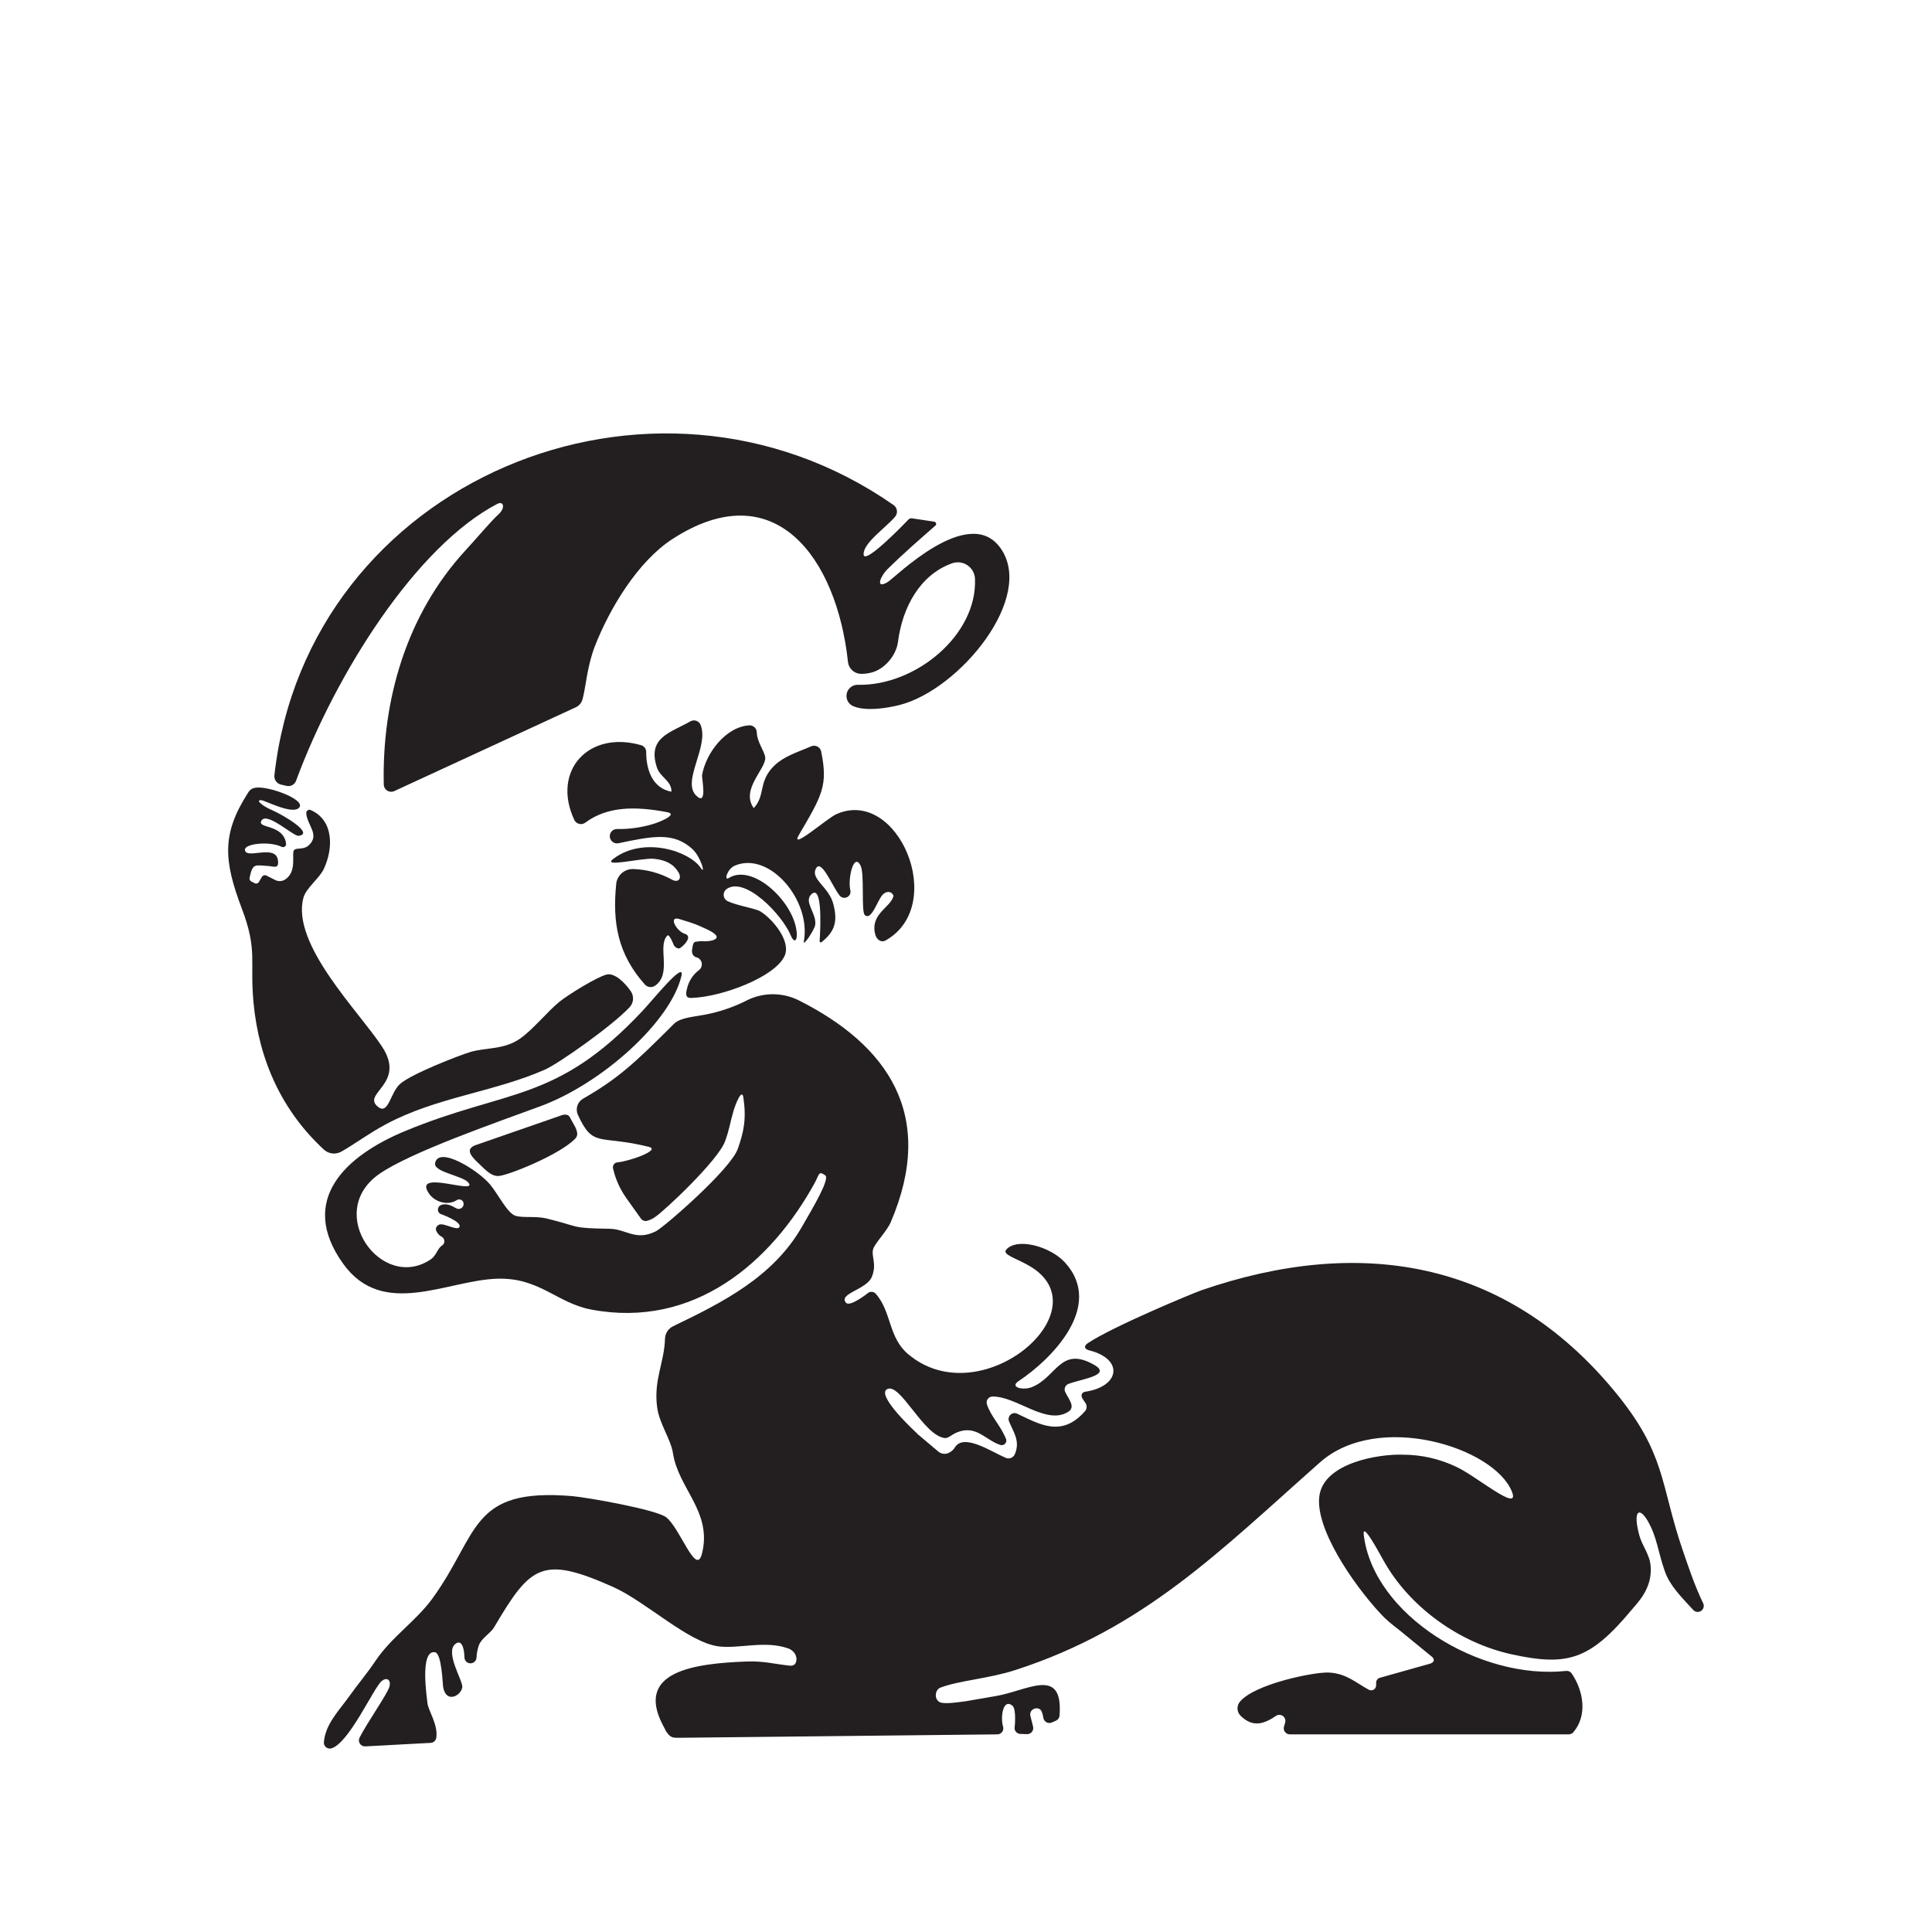
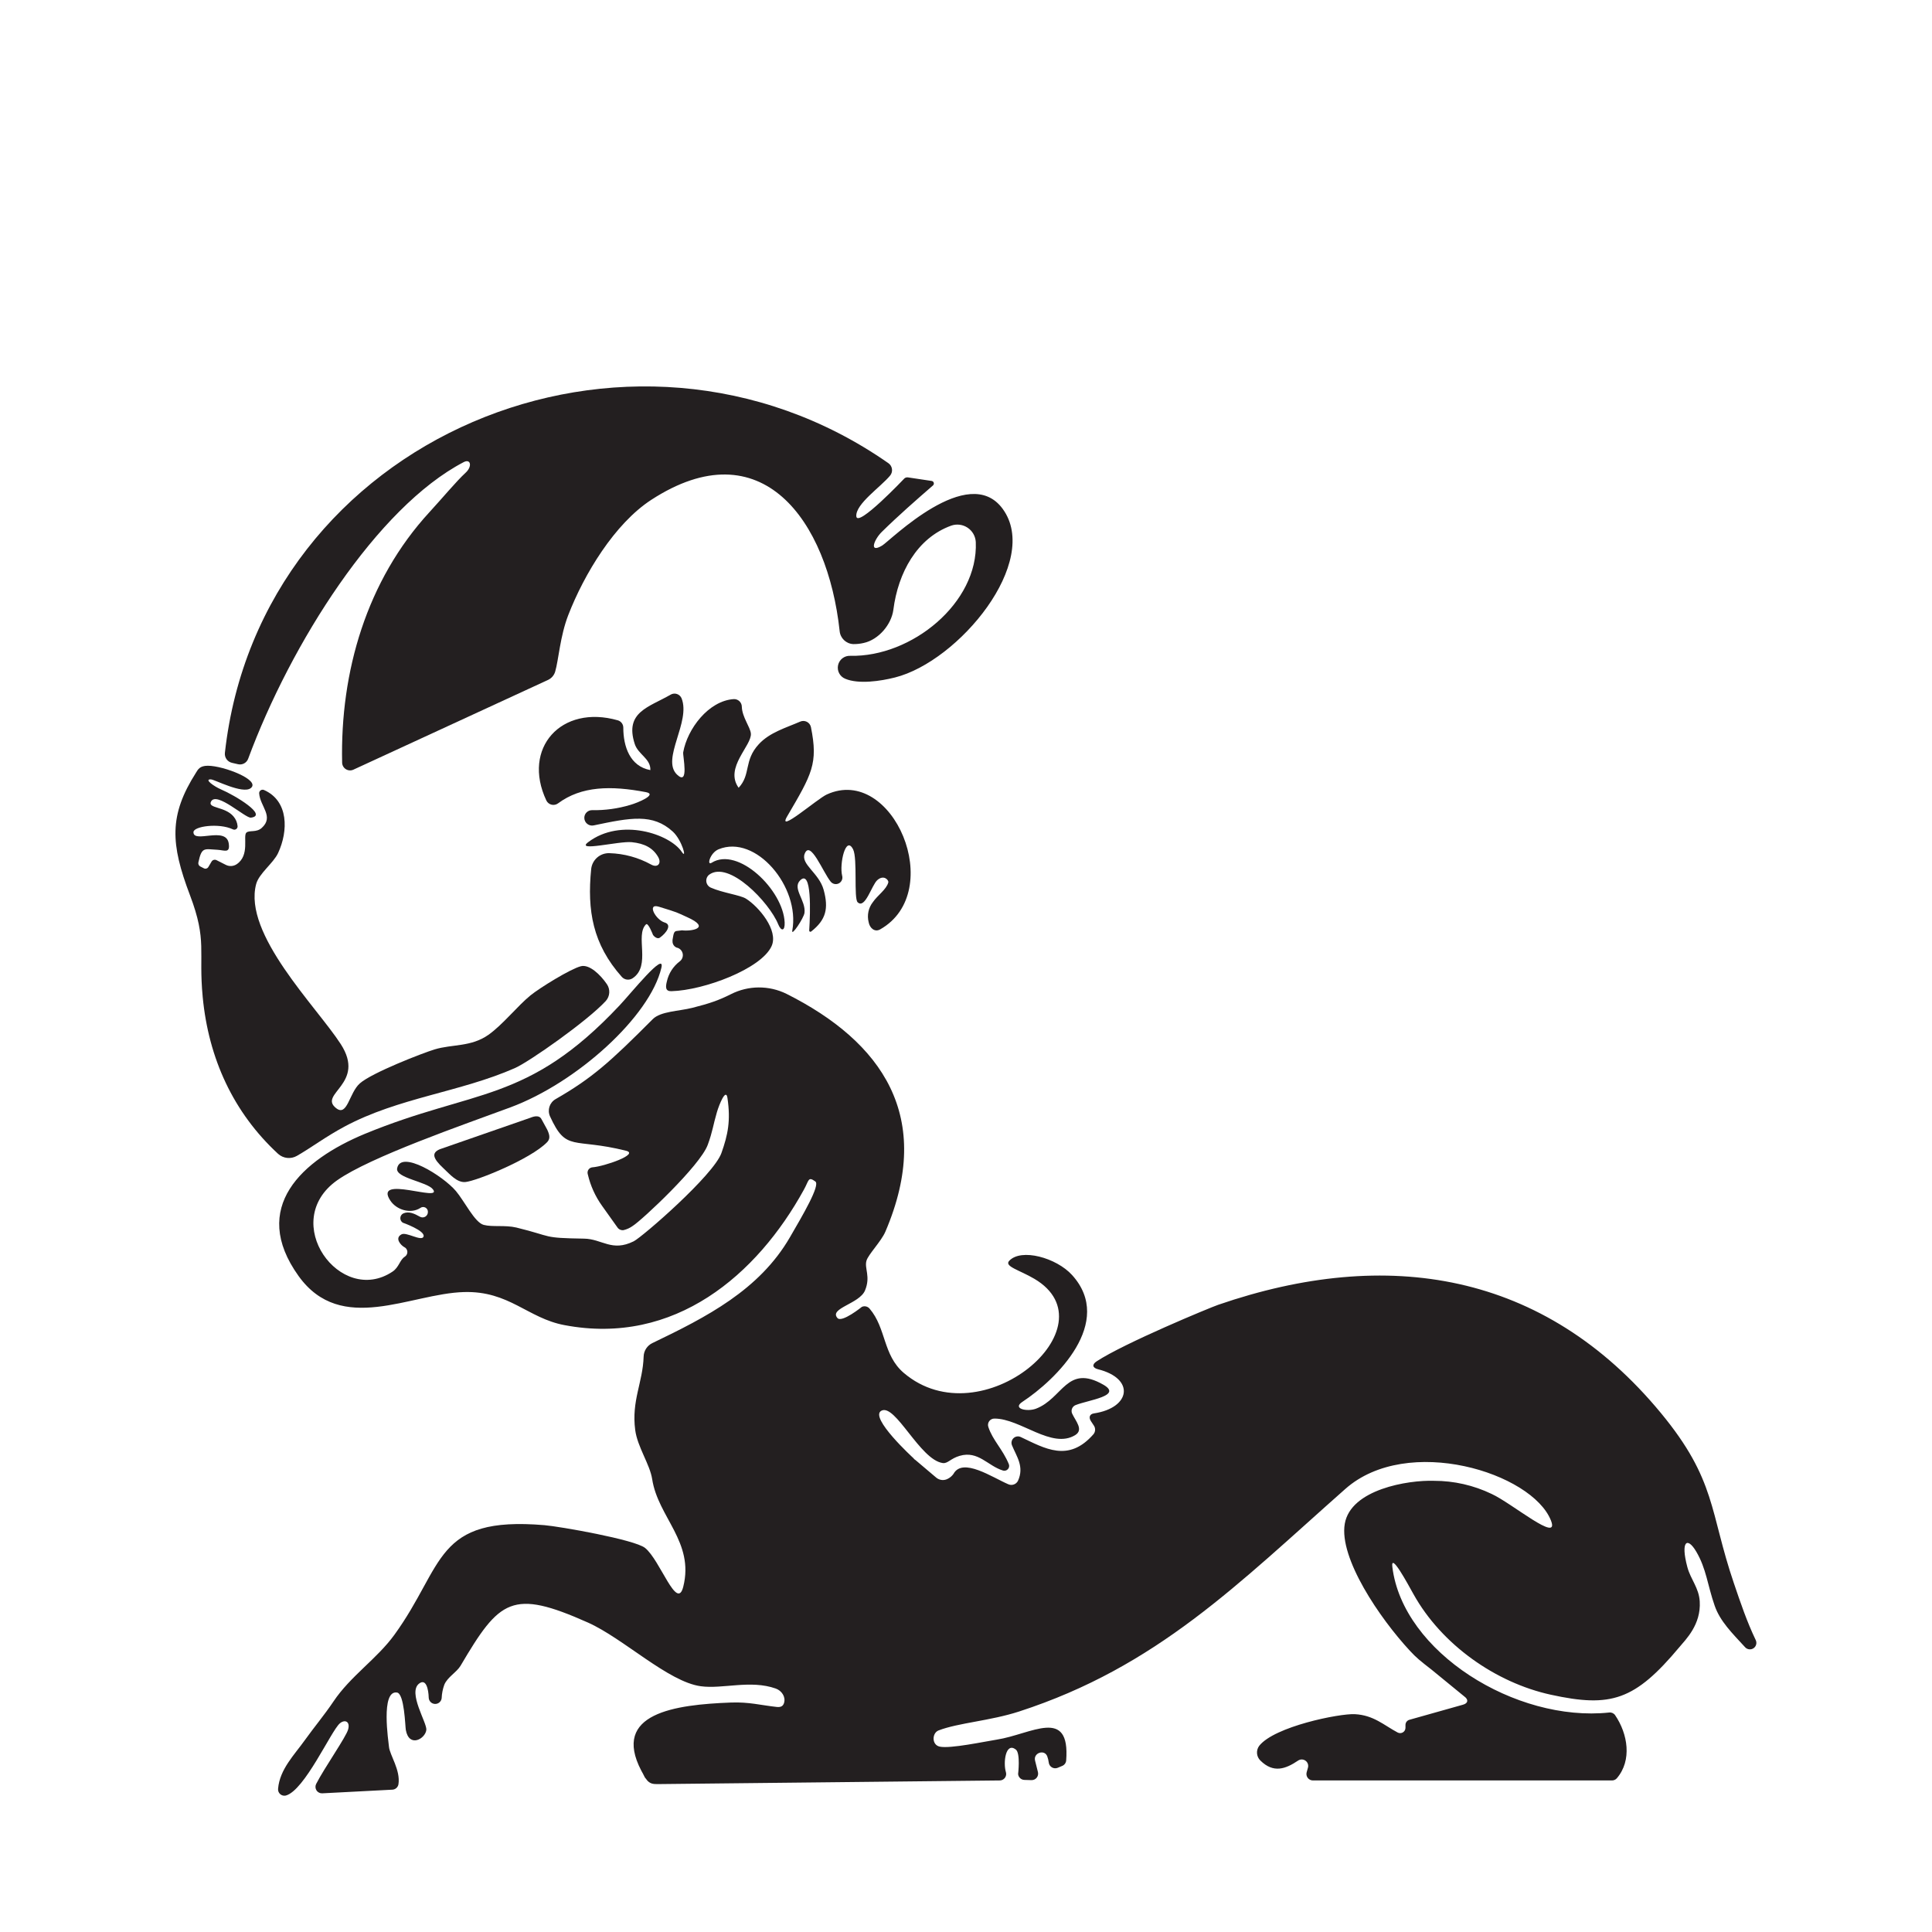
<svg xmlns="http://www.w3.org/2000/svg" id="Livello_1" data-name="Livello 1" viewBox="0 0 841.89 841.89">
  <defs>
    <style>
      .cls-1 {
        fill: #231f20;
      }

      .cls-2 {
        fill: #fff200;
      }
    </style>
  </defs>
  <g>
-     <path class="cls-1" d="M559.49,752.45l.52-1.81a2.63,2.63,0,0,0-4-2.92c-5,3.41-10,5.27-15.35,0a4.54,4.54,0,0,1-.5-6c6.18-7.88,32.61-13.22,38.9-12.89,7.67.4,11.77,4.45,17.44,7.51a2.18,2.18,0,0,0,3.17-2l0-1.09a2.18,2.18,0,0,1,1.58-2.12l21.82-6.14c2.13-.6,2.3-2.11.48-3.39l-13.21-10.81c-4.8-3.78-6.21-4.85-8.88-7.75-12.2-13.2-28.87-37.72-26.45-51.67s25.76-17.84,36.28-17.47a53.82,53.82,0,0,1,23.45,5.36c8.18,3.7,27.91,20.4,24.11,10.79-7.65-19.39-58.31-35.22-83.61-12.84-43.75,38.7-76.57,72.31-132.69,90.5-11.77,3.82-24.64,4.58-32.73,7.69-2.7,1-2.87,5.88.45,6.59,4.26.91,18.38-2.09,23.21-2.84,14-2.17,29.91-13.54,28.23,8.47a2.63,2.63,0,0,1-1.59,2.2l-1.82.79a2.66,2.66,0,0,1-3.67-2.18A11.54,11.54,0,0,0,454,746c-1.12-3-5.75-1.42-5,1.71l1.17,4.68a2.64,2.64,0,0,1-2.64,3.28l-2.88-.09a2.64,2.64,0,0,1-2.55-2.38s1-8.46-1-10c-4.16-3.19-5.18,5.37-4,9.19a2.62,2.62,0,0,1-2.49,3.38l-138.9,1.49c-1.91,0-3,0-4.33-1.32l-1.1-1.43c-1.78-3.54-.3-.61-1.47-2.85-12.13-23.34,13.77-26.79,36.45-27.64,7.43-.28,12,1.07,18.72,1.79,1.77.2,2.56-.49,2.91-1.61.76-2.48-.93-5-3.37-5.87-10.25-3.64-21.63.27-30.46-.91-13.27-1.78-31.51-19.47-45.92-25.9-30.92-13.78-35.92-9.4-51.8,17.55-1.56,2.65-5.32,4.6-6.61,7.72a18.26,18.26,0,0,0-1.08,5.47,2.63,2.63,0,0,1-5.26-.16c-.1-3.49-1.08-8-3.94-5.75-4.7,3.66,3.3,16,3,18.83-.42,3.65-7,7.37-8.34,0-.27-1.52-.58-14.73-3.59-15.2-6.74-1.06-3.44,20.07-3.27,22.07.29,3.31,4.78,9.48,3.85,15.28a2.62,2.62,0,0,1-2.47,2.15L159.18,761a2.63,2.63,0,0,1-2.5-3.82c3.38-6.6,12.19-19.13,13-22.15.9-3.37-1.43-4.16-3.38-2.48-3.58,3.09-14.29,27.27-22,29.35a2.59,2.59,0,0,1-3.16-2.78c.67-7.9,6.72-13.85,10.91-19.76,3.69-5.21,8-10.24,11.6-15.66,7-10.41,17.66-17.31,24.8-27.16,20.52-28.3,16.14-48.37,61-44.58,6.19.52,36.62,5.84,40.9,9.25,6.18,4.93,13,26,15.55,15.78,4.57-18.2-10.29-28.24-12.65-43.76-.91-6-6-13-6.9-20-1.57-12,3.1-19.32,3.43-29.81a6.27,6.27,0,0,1,3.5-5.48c22.06-10.6,43.53-21.56,56-43.06,5.16-8.88,12.42-21.19,10.34-22.69-3-2.16-2.53-.48-4.64,3.36-18.94,34.47-52.48,63.58-97.34,55.11-15-2.84-22.51-14-40.91-13.45-21.87.62-49.84,17.6-67.16-6.47-20.13-28,1.47-47.3,26.88-57.84,44.54-18.49,65.92-12.27,103.49-52.34,4.63-4.94,18.66-22.38,17-15.26-4.67,19.83-34.44,46.77-61.46,56.76-19,7-57,20.17-70.41,29.65-23.8,16.85,1.31,51.38,22.57,37.11,2.65-1.78,2.92-4.82,5.05-6.11a2.24,2.24,0,0,0-.37-3.87c-1.22-.65-4.05-3.59-1-5.17,2-1,8.17,3,8.93.92.86-2.39-8.45-5.67-8.45-5.67a2.16,2.16,0,0,1,.18-3.72c2.2-1.05,4.56,0,6.84,1.33a2.16,2.16,0,0,0,3.21-1.9h0A1.93,1.93,0,0,0,199,523c-3.89,2.48-9.65.82-12.18-3.05-7-10.65,21.51.89,17.34-4.55-2.38-3.1-15.27-4.58-14.56-8.52,1.41-7.72,18.68,3,23.91,9.22,3.51,4.15,7.65,12.82,11.31,13.76,3.49.9,8.7,0,13.26,1.08,15.25,3.72,10.11,4.23,27.57,4.51,7.31.12,11.3,5.52,20.18,1.08,3.45-1.73,32.5-26.89,35.68-35.92,2.6-7.4,3.81-13,2.42-22.39-.6-4.1-3.33,2.62-4.27,5.78-1.55,5.24-1.73,7.88-3.69,13.29-3.08,8.48-26.75,30.61-30.45,33a10.4,10.4,0,0,1-3.82,1.76,2.55,2.55,0,0,1-2.45-1.1l-6.27-8.79a36.28,36.28,0,0,1-5.78-12.75l-.06-.26a2.16,2.16,0,0,1,1.94-2.65c4.79-.36,19.21-5.35,13.65-6.74-21.66-5.43-24.2.71-30.92-14a5.48,5.48,0,0,1,2.27-7c14.94-8.58,22.19-15.15,39.54-32.55,3.18-3.19,10.57-3.2,16.09-4.59A67.44,67.44,0,0,0,325.3,436a25.32,25.32,0,0,1,22.65-.15c38.85,19.51,60.21,50,40.2,96.73-1.68,3.93-7,9.26-7.68,11.78-.91,3.14,1.79,6.43-.61,12.16-2.27,5.44-14.72,7.19-11.19,11.19,1.81,2,9.93-4.54,9.93-4.54a2.68,2.68,0,0,1,3.15.72c6.82,8,5.35,18.84,13.9,26.12,31.72,27,85.51-19.15,53.11-38.27-6-3.56-12.3-5-10.22-7.28,4.88-5.3,19.25-1.25,25.58,5.73,17.44,19.24-6.58,42.61-20.21,51.6-4.18,2.75,1.87,4.12,5.47,2.76,11.05-4.14,12.55-18.33,27.47-9.77,7.95,4.56-6,6.18-11.31,8.3a2.57,2.57,0,0,0-1.38,3.45c1.42,3.07,4.75,6.57,1.29,8.71-9.57,5.92-22.33-6.75-32.92-6.69a2.59,2.59,0,0,0-2.46,3.42c1.76,5.37,5.85,9,8.34,15.12a2,2,0,0,1-2.36,2.6c-6.21-1.88-10.05-8.2-17.64-6-3.76,1.09-4.85,3.22-6.88,2.93-9.25-1.31-19.27-24.23-24.94-21.29-5.16,2.67,13,19.27,13,19.27a2.53,2.53,0,0,0,.87.82l8.42,7.11a4.18,4.18,0,0,0,4.78.45,6.14,6.14,0,0,0,2.24-1.93c3.71-6.88,15.85,1.45,22.34,4.21a3,3,0,0,0,3.91-1.42c2.62-5.8-.61-9.92-2.46-14.46a2.62,2.62,0,0,1,3.55-3.35c9.83,4.62,19.44,10.56,29.66-1.21a2.92,2.92,0,0,0,.17-3.32l-1.23-1.86c-1.09-1.64-.48-2.95,1.17-3.2,15-2.25,16.79-14.19,1.68-18-2.26-.56-2.53-1.92-.58-3.2,11.36-7.5,46.36-21.95,49.44-23,68.74-23.68,132.55-13.46,180,44,22.62,27.38,19.75,40.14,29.71,69.29,2.75,8,5.21,15.41,8.86,23a2.64,2.64,0,0,1-4.3,3c-5.29-5.77-10.14-10.5-12.37-16.87-3-8.5-3.38-15-7.52-22.05-3.65-6.18-6.45-4.29-3.61,6.3,1.35,5.07,4.71,8.43,5,14,.56,9.43-5.69,15.44-8.27,18.54-18.18,21.82-27.89,24.79-52.33,19.44-22.44-4.9-44.38-20.31-55.84-40.88-2.41-4.33-9.34-17.18-8.6-11.1,4.21,34.73,50.22,63.25,88.17,59.22a2.57,2.57,0,0,1,2.4,1.05c5.22,7.64,7,18.42.71,25.71a2.61,2.61,0,0,1-2,.87H562A2.64,2.64,0,0,1,559.49,752.45Z" />
-     <path class="cls-1" d="M389.38,220.08a3.47,3.47,0,0,1,.74,5c-3.83,4.67-14.07,11.53-13.79,16.55S396,226.25,396,226.25a1.85,1.85,0,0,1,1.42-.38l9.57,1.44a1,1,0,0,1,.53,1.81c-7,6.12-14.1,12.29-20.88,19-3,3-5.36,8.85.19,5.51,3.17-1.89,35.09-34.06,49-15,15.68,21.48-17.84,62-43.82,68.58-5.94,1.49-14.81,2.8-20.21.51a4.85,4.85,0,0,1,2-9.31c25,.57,52.13-21.57,51.06-46.26a7.49,7.49,0,0,0-10-6.68c-14,5-21.64,19.26-23.54,34.15-.77,6.1-6,12.24-12,13.56a17.22,17.22,0,0,1-4.29.46,5.83,5.83,0,0,1-5.52-5.27c-4.87-45.06-31.76-82.55-76.61-53.4-14.95,9.72-27.31,30.21-33.76,46.84-3.34,8.64-3.93,18.26-5.34,23.05a5.38,5.38,0,0,1-2.94,3.37L171.8,344.73a3.22,3.22,0,0,1-4.57-2.81c-.83-36.93,9.92-74.14,35.54-102,5.3-5.75,10.87-12.49,14.66-16,2.76-2.54,2.12-5.83-.78-4.32-35.26,18.43-70.28,73.74-87.65,120.64a3.52,3.52,0,0,1-4.1,2.22l-2.44-.56a3.74,3.74,0,0,1-2.89-4C133.82,209.58,284.13,146.64,389.38,220.08Z" />
-     <path class="cls-1" d="M303.41,346.72c5.06,4.89,2.29-7.66,2.53-9,1.65-9.48,10.23-21,20.58-21.65a3.14,3.14,0,0,1,3.26,3.16c.15,4.19,3.41,8.19,3.67,10.83.48,4.88-10.86,13.93-5,22.08,5.07-5.44,2-11,8.21-17.74,4.44-4.79,10.92-6.61,16.8-9.17a3.16,3.16,0,0,1,4.38,2.25c3,14.83.47,19-9.68,36.3-4.28,7.31,12.19-7.11,16.12-8.91,26.87-12.31,48.86,39.52,21.71,54.9-2.17,1.22-4.24-.51-4.7-3a9.42,9.42,0,0,1,1.73-8.15c1.92-2.79,5.51-5.14,6.27-8,.24-.89-1.79-3.3-4.47-.94-2.3,2-5,11.92-8,9-1.62-1.57,0-17.76-1.82-21.48-3-6-5.66,5.9-4.46,10.69a2.68,2.68,0,0,1-4.63,2.41c-3.17-3.88-8.32-17.21-10.59-11.32-1.65,4.28,5.85,7.78,7.72,14.65,2.06,7.53,1,12.17-5.08,16.95a.49.49,0,0,1-.79-.4c.47-7.42,1.07-25-3.65-20.44-3.4,3.29,2.39,8.21,1.72,13.27-.28,2.11-5.45,9.88-4.95,7.16,3.27-17.72-14.86-39.29-30-33-3.41,1.41-4.9,6.8-2.77,5.46,10.69-6.73,29.12,11,29.69,24.28.16,3.56-1.39,3.77-2.62.74-3.59-8.88-20.07-26.17-28.11-20.13a3.1,3.1,0,0,0,.75,5.25c4.79,2.12,11.9,3,14.24,4.47,5.15,3.19,13.37,12.88,10.43,19.32-4.19,9.19-27.38,17.94-40.71,18.31-2.46.07-2.47-1.6-1.83-4a14,14,0,0,1,5.23-8.15,3.16,3.16,0,0,0-1-5.54l-.13,0a2.67,2.67,0,0,1-1.91-2.57V414c.41-2.37.46-3.64,1.91-3.67,0,0,1.95-.24,2-.23,3.52.47,12.26-.83,2-5.42-4.54-2-3.2-1.67-11.36-4.18-5.11-1.57-1.31,5.36,2.33,6.42,3,.88.78,4.21-2,6.16-.89.64-2.17-.23-2.78-1.14,0,0-1.93-5.17-2.84-4.26-4.57,4.55,2.22,16.76-5.43,21.9A3.39,3.39,0,0,1,281,429c-11.85-13.31-14.16-27-12.48-43.83a7.23,7.23,0,0,1,7.43-6.47,37.19,37.19,0,0,1,16.89,4.62c2.69,1.5,4.41-.47,2.85-3.14-2.11-3.59-5.47-5.42-10.69-5.95s-23.08,4.07-17.71,0c13.23-10,33.22-3.33,38.08,4,2.26,3.39.08-4.83-3.65-8.24-8.15-7.47-17.1-5.72-32.19-2.54a3.16,3.16,0,0,1-3.81-3.07h0a3.1,3.1,0,0,1,3.14-3.12,51.33,51.33,0,0,0,15.55-2.14c3.14-.89,11.2-4.27,6.38-5.19-14.3-2.74-26.24-2.49-35.71,4.53a3.2,3.2,0,0,1-4.8-1.13c-10-21.29,6.07-39.24,29.11-32.6a3.07,3.07,0,0,1,2.19,3c0,7.57,2.64,15.72,11,17.27.2-4.71-5-6.32-6.35-10.64-4.2-13,5.77-15,14.58-20a3.12,3.12,0,0,1,4.45,1.43C309.16,325.27,296.88,340.42,303.41,346.72Z" />
-     <path class="cls-1" d="M130,352.26c-3.29,2.49-14.55-3.46-16.1-3.56-3.14-.21,1.34,2.91,3.94,4,5.91,2.51,19.34,10.66,12.24,11.52-2.21.27-13.9-10.76-16.18-6.58-1.59,2.89,5.61,1.93,9.12,6.09a6.94,6.94,0,0,1,1.65,4,1.33,1.33,0,0,1-1.93,1.28c-5.68-2.67-16-1.25-16,1.18,0,4.65,13.22-2.53,14.34,4.49.69,4.3-1.8,2.79-4.58,2.65-5.33-.25-6.38-1.34-7.75,5.18a1.46,1.46,0,0,0,.76,1.6l1.5.77a1.37,1.37,0,0,0,1.79-.52l1.31-2.22a1.54,1.54,0,0,1,2-.59l3.78,1.91a4.36,4.36,0,0,0,4.35-.2c5.55-3.65,2.49-11.6,4-12.92,1.25-1.06,4,.06,6.2-1.9,5.2-4.66-.68-8.78-1-14.16a1.41,1.41,0,0,1,2-1.28c10,4.44,9.89,16.62,5.67,25.64-1.92,4.14-7.75,8.28-8.9,12.61-5.4,20.33,24.5,49.78,34.38,65,10.49,16.21-9.29,20.21-1.85,26.07,4.59,3.62,5.26-6.14,9.62-10,4.84-4.34,25.83-12.47,30.46-13.86,7.22-2.16,14.77-.9,21.87-5.92,5.8-4.1,11.9-11.81,17.08-16,3.81-3.09,16.3-10.8,20.56-11.87,3.4-.86,7.89,3.39,10.54,7.28a5.52,5.52,0,0,1-.44,6.87c-7.57,8.2-31.18,24.74-36.93,27.27-22.28,9.81-47.33,12-69.33,23.81-7.87,4.23-13.26,8.42-19.35,11.89a6.51,6.51,0,0,1-7.65-.81c-18.2-16.79-28.28-38.78-30.67-63.8-1.79-18.81,1.94-22.65-5.17-41.4-7.91-20.87-8.62-32.44,2.46-49.84.79-1.23,1.46-2.78,4.79-2.77C119.1,343.14,134.27,349.07,130,352.26Z" />
-     <path class="cls-1" d="M207,499.09l36.86-12.8c1.82-.78,3.81-1,4.56.74l2.25,4.09c1.28,2.7,1.07,4-.14,5.2-6.67,6.79-28.51,15.68-33.12,16.12-3.47.33-6.44-3.28-8.76-5.41C203.9,502.69,203.58,500.53,207,499.09Z" />
+     <path class="cls-1" d="M569.4,772.25l.55-1.94a2.82,2.82,0,0,0-4.27-3.13c-5.42,3.66-10.74,5.65-16.45,0a4.89,4.89,0,0,1-.54-6.39c6.62-8.45,34.95-14.16,41.68-13.82,8.22.43,12.62,4.77,18.69,8a2.32,2.32,0,0,0,3.39-2.1l0-1.18a2.33,2.33,0,0,1,1.7-2.27l23.37-6.58c2.29-.64,2.47-2.26.52-3.63l-14.16-11.59c-5.14-4-6.64-5.19-9.51-8.29C601.28,705.23,583.42,679,586,664s27.6-19.11,38.87-18.72A57.86,57.86,0,0,1,650,651c8.77,4,29.9,21.86,25.84,11.57-8.21-20.78-62.48-37.74-89.59-13.76-46.87,41.46-82.05,77.48-142.18,97-12.61,4.09-26.4,4.91-35.07,8.24-2.89,1.11-3.08,6.3.49,7.06,4.56,1,19.69-2.24,24.86-3.05,15-2.32,32.05-14.5,30.25,9.08a2.8,2.8,0,0,1-1.7,2.36l-2,.84A2.84,2.84,0,0,1,457,768a12,12,0,0,0-.64-2.63c-1.19-3.24-6.16-1.52-5.32,1.83l1.25,5a2.82,2.82,0,0,1-2.82,3.51l-3.09-.09a2.83,2.83,0,0,1-2.73-2.56s1.1-9.06-1-10.69c-4.46-3.41-5.56,5.76-4.32,9.85a2.81,2.81,0,0,1-2.67,3.63l-148.82,1.59c-2,0-3.2,0-4.65-1.41L281,774.52c-1.91-3.79-.33-.65-1.58-3-13-25,14.76-28.7,39.06-29.62,8-.3,12.88,1.15,20.05,1.93,1.9.2,2.75-.53,3.12-1.74.82-2.65-1-5.36-3.61-6.29-11-3.9-23.17.3-32.64-1-14.21-1.9-33.76-20.86-49.19-27.75-33.14-14.77-38.49-10.07-55.51,18.8-1.67,2.84-5.7,4.94-7.08,8.27a19.43,19.43,0,0,0-1.16,5.87,2.83,2.83,0,0,1-5.64-.17c-.1-3.75-1.15-8.55-4.22-6.16-5,3.92,3.53,17.1,3.18,20.17-.45,3.91-7.52,7.9-8.94,0-.29-1.63-.61-15.79-3.84-16.29-7.22-1.13-3.68,21.51-3.5,23.65.31,3.55,5.12,10.16,4.12,16.38a2.83,2.83,0,0,1-2.65,2.3l-30.53,1.59a2.82,2.82,0,0,1-2.67-4.09c3.62-7.07,13.07-20.5,13.93-23.74,1-3.6-1.53-4.45-3.62-2.65-3.84,3.31-15.32,29.22-23.53,31.45a2.76,2.76,0,0,1-3.37-3c.71-8.47,7.19-14.84,11.68-21.17,4-5.58,8.54-11,12.43-16.79,7.46-11.15,18.92-18.54,26.57-29.09,22-30.33,17.3-51.83,65.4-47.77,6.63.56,39.23,6.26,43.82,9.91,6.63,5.28,13.92,27.81,16.66,16.91,4.9-19.51-11-30.26-13.55-46.89-1-6.45-6.41-14-7.39-21.38-1.69-12.82,3.32-20.71,3.67-32a6.72,6.72,0,0,1,3.75-5.87c23.64-11.36,46.64-23.1,60-46.14,5.52-9.51,13.31-22.71,11.07-24.31-3.22-2.31-2.7-.52-5,3.6-20.3,36.94-56.24,68.13-104.3,59-16.07-3-24.12-15-43.84-14.41-23.43.66-53.41,18.85-72-6.93-21.56-30,1.58-50.68,28.81-62C206.79,474.37,229.71,481,270,438.1c5-5.3,20-24,18.2-16.35-5,21.24-36.9,50.11-65.85,60.82-20.36,7.53-61.09,21.61-75.44,31.76-25.51,18.06,1.41,55.06,24.17,39.77,2.85-1.91,3.13-5.17,5.42-6.55a2.4,2.4,0,0,0-.4-4.15c-1.3-.69-4.33-3.84-1.11-5.53,2.13-1.12,8.75,3.24,9.57,1,.92-2.56-9.05-6.08-9.05-6.08a2.31,2.31,0,0,1,.18-4c2.37-1.12,4.89.05,7.34,1.43a2.32,2.32,0,0,0,3.43-2h0a2.07,2.07,0,0,0-3.34-1.81c-4.17,2.66-10.33.87-13.05-3.27-7.48-11.41,23.05.95,18.58-4.88-2.55-3.32-16.36-4.9-15.6-9.12,1.51-8.28,20,3.25,25.62,9.87,3.76,4.45,8.2,13.74,12.12,14.75,3.74,1,9.32,0,14.2,1.15,16.34,4,10.84,4.54,29.54,4.84,7.84.12,12.11,5.91,21.63,1.15,3.69-1.84,34.82-28.81,38.22-38.48,2.8-7.94,4.09-14,2.61-24-.65-4.39-3.58,2.81-4.58,6.2-1.66,5.62-1.86,8.44-4,14.24-3.29,9.09-28.66,32.8-32.62,35.3a11.26,11.26,0,0,1-4.1,1.89,2.74,2.74,0,0,1-2.62-1.17l-6.72-9.43a38.45,38.45,0,0,1-6.19-13.66l-.07-.27a2.32,2.32,0,0,1,2.09-2.85c5.12-.38,20.58-5.73,14.62-7.22-23.21-5.81-25.94.76-33.13-15a5.86,5.86,0,0,1,2.43-7.49c16-9.19,23.78-16.23,42.36-34.87,3.41-3.42,11.34-3.43,17.24-4.92,7.64-1.92,11.61-3.34,16.76-5.92a27.07,27.07,0,0,1,24.27-.17c41.63,20.91,64.51,53.54,43.08,103.64-1.8,4.21-7.46,9.93-8.23,12.63-1,3.37,1.91,6.89-.65,13-2.44,5.84-15.78,7.72-12,12,1.93,2.18,10.64-4.87,10.64-4.87a2.87,2.87,0,0,1,3.37.78c7.31,8.55,5.73,20.18,14.89,28,34,28.94,91.62-20.52,56.91-41-6.46-3.82-13.18-5.39-11-7.81,5.23-5.68,20.63-1.34,27.42,6.15,18.69,20.61-7,45.65-21.66,55.28-4.48,2.95,2,4.41,5.86,3,11.84-4.45,13.45-19.65,29.44-10.48,8.51,4.88-6.41,6.62-12.12,8.89a2.76,2.76,0,0,0-1.48,3.7c1.52,3.29,5.09,7,1.38,9.34-10.26,6.34-23.92-7.24-35.27-7.17a2.76,2.76,0,0,0-2.63,3.66c1.88,5.76,6.26,9.7,8.93,16.2a2.1,2.1,0,0,1-2.53,2.79c-6.65-2-10.77-8.79-18.9-6.41-4,1.17-5.19,3.45-7.37,3.14-9.92-1.4-20.65-26-26.72-22.81-5.53,2.86,13.92,20.65,13.92,20.65a2.7,2.7,0,0,0,.94.87l9,7.62a4.5,4.5,0,0,0,5.13.49,6.61,6.61,0,0,0,2.4-2.08c4-7.36,17,1.56,23.94,4.52a3.24,3.24,0,0,0,4.18-1.53c2.82-6.21-.65-10.62-2.63-15.49a2.81,2.81,0,0,1,3.8-3.59c10.53,4.95,20.84,11.31,31.79-1.29a3.17,3.17,0,0,0,.18-3.57l-1.32-2c-1.17-1.75-.51-3.16,1.25-3.42,16.11-2.41,18-15.21,1.8-19.24-2.42-.61-2.71-2.06-.62-3.44,12.17-8,49.67-23.52,53-24.65,73.66-25.37,142-14.43,192.89,47.14,24.24,29.34,21.17,43,31.84,74.25,2.94,8.62,5.58,16.51,9.48,24.67a2.82,2.82,0,0,1-4.59,3.18c-5.67-6.18-10.88-11.25-13.27-18.08-3.18-9.11-3.61-16.1-8.05-23.62-3.91-6.63-6.91-4.6-3.87,6.75,1.45,5.43,5.05,9,5.4,15,.6,10.1-6.1,16.55-8.86,19.87C712.37,741,702,744.22,675.78,738.49c-24-5.25-47.55-21.76-59.83-43.8-2.58-4.64-10-18.41-9.22-11.9,4.51,37.22,53.82,67.77,94.47,63.46a2.74,2.74,0,0,1,2.58,1.12c5.59,8.19,7.46,19.74.76,27.55a2.79,2.79,0,0,1-2.13.93H572.11A2.82,2.82,0,0,1,569.4,772.25Z" />
+     <path class="cls-1" d="M387.12,201.83a3.71,3.71,0,0,1,.79,5.37c-4.1,5-15.07,12.35-14.77,17.73s21-16.49,21-16.49a2,2,0,0,1,1.52-.41L406,209.58a1.12,1.12,0,0,1,.57,1.94c-7.54,6.55-15.11,13.17-22.37,20.31-3.23,3.18-5.75,9.48.2,5.91,3.4-2,37.59-36.5,52.53-16,16.8,23-19.11,66.47-46.95,73.48-6.37,1.61-15.86,3-21.65.56a5.19,5.19,0,0,1,2.17-10c26.8.61,55.85-23.11,54.71-49.57a8.05,8.05,0,0,0-10.7-7.16c-15,5.4-23.17,20.65-25.21,36.6-.83,6.53-6.47,13.11-12.9,14.52a18.45,18.45,0,0,1-4.59.5,6.25,6.25,0,0,1-5.92-5.65c-5.21-48.28-34-88.45-82.08-57.22-16,10.41-29.26,32.38-36.17,50.2-3.59,9.25-4.21,19.55-5.72,24.69a5.8,5.8,0,0,1-3.16,3.62L154,335.39a3.46,3.46,0,0,1-4.91-3c-.89-39.56,10.63-79.43,38.09-109.26,5.67-6.16,11.64-13.38,15.7-17.12,3-2.73,2.27-6.25-.83-4.63-37.79,19.74-75.31,79-93.91,129.26a3.79,3.79,0,0,1-4.41,2.38l-2.6-.6A4,4,0,0,1,98,328.07C113.3,190.58,274.35,123.14,387.12,201.83Z" />
+     <path class="cls-1" d="M295,337.52c5.44,5.24,2.46-8.21,2.71-9.68,1.78-10.16,11-22.48,22.06-23.2a3.36,3.36,0,0,1,3.49,3.38c.16,4.5,3.66,8.78,3.94,11.6.51,5.24-11.64,14.93-5.33,23.66,5.44-5.82,2.14-11.81,8.8-19,4.76-5.14,11.7-7.08,18-9.82a3.39,3.39,0,0,1,4.71,2.41c3.18,15.88.5,20.33-10.38,38.89-4.59,7.83,13.06-7.62,17.27-9.55C389.05,333,412.61,388.55,383.52,405c-2.32,1.32-4.54-.54-5-3.16a10.11,10.11,0,0,1,1.85-8.73c2.05-3,5.91-5.51,6.72-8.59.25-.95-1.92-3.54-4.79-1-2.46,2.17-5.31,12.78-8.58,9.64-1.74-1.67,0-19-1.95-23-3.21-6.42-6.07,6.32-4.79,11.46a2.87,2.87,0,0,1-5,2.57c-3.39-4.15-8.9-18.44-11.34-12.13-1.77,4.59,6.27,8.34,8.28,15.7,2.2,8.07,1.08,13.05-5.45,18.16a.52.52,0,0,1-.85-.42c.5-8,1.15-26.8-3.91-21.91-3.64,3.53,2.57,8.8,1.85,14.22-.3,2.26-5.85,10.59-5.31,7.68,3.5-19-15.92-42.11-32.15-35.39-3.66,1.51-5.26,7.3-3,5.86,11.45-7.22,31.2,11.79,31.82,26,.16,3.81-1.5,4-2.81.8-3.85-9.52-21.52-28-30.13-21.57a3.32,3.32,0,0,0,.8,5.62c5.14,2.27,12.76,3.22,15.27,4.78,5.51,3.43,14.32,13.81,11.17,20.71-4.49,9.84-29.33,19.22-43.62,19.62-2.63.08-2.65-1.72-2-4.26a15,15,0,0,1,5.6-8.73,3.38,3.38,0,0,0-1-5.93l-.14,0a2.87,2.87,0,0,1-2-2.75v-.66c.45-2.54.5-3.9,2-3.93l2.14-.26c3.78.51,13.14-.88,2.12-5.8-4.87-2.18-3.43-1.79-12.18-4.48-5.47-1.68-1.4,5.75,2.51,6.88,3.24.94.83,4.51-2.11,6.6-.95.68-2.32-.24-3-1.22,0,0-2.08-5.54-3.05-4.57-4.89,4.88,2.38,18-5.81,23.47a3.63,3.63,0,0,1-4.7-.57c-12.69-14.26-15.17-28.94-13.37-47a7.74,7.74,0,0,1,8-6.93,40,40,0,0,1,18.09,4.94c2.89,1.62,4.73-.5,3.06-3.35-2.26-3.86-5.86-5.81-11.46-6.38s-24.72,4.36-19,0c14.18-10.76,35.59-3.58,40.8,4.24,2.43,3.63.08-5.17-3.9-8.83-8.74-8-18.33-6.12-34.5-2.72a3.38,3.38,0,0,1-4.08-3.29h0a3.33,3.33,0,0,1,3.36-3.35,54.51,54.51,0,0,0,16.66-2.29c3.36-.95,12-4.57,6.84-5.56-15.32-2.93-28.12-2.66-38.27,4.86a3.41,3.41,0,0,1-5.13-1.22c-10.75-22.81,6.49-42,31.18-34.93a3.31,3.31,0,0,1,2.35,3.18c0,8.11,2.83,16.85,11.79,18.5.21-5-5.31-6.77-6.81-11.4-4.5-13.93,6.19-16,15.63-21.47a3.34,3.34,0,0,1,4.76,1.53C301.17,314.53,288,330.77,295,337.52Z" />
+     <path class="cls-1" d="M109.24,343.46c-3.53,2.66-15.6-3.71-17.26-3.82-3.36-.22,1.44,3.12,4.23,4.31,6.33,2.69,20.72,11.42,13.12,12.35-2.38.29-14.9-11.53-17.35-7.06-1.69,3.1,6,2.07,9.77,6.53a7.46,7.46,0,0,1,1.78,4.24,1.42,1.42,0,0,1-2.08,1.37c-6.08-2.86-17.15-1.34-17.15,1.26,0,5,14.15-2.7,15.36,4.82.74,4.61-1.93,3-4.91,2.84-5.72-.27-6.84-1.44-8.31,5.55a1.58,1.58,0,0,0,.82,1.71l1.6.82a1.46,1.46,0,0,0,1.92-.55l1.41-2.38a1.64,1.64,0,0,1,2.15-.63l4.06,2.05a4.68,4.68,0,0,0,4.65-.22c6-3.91,2.68-12.43,4.33-13.84,1.33-1.13,4.3.06,6.64-2,5.57-5-.74-9.4-1.09-15.17a1.51,1.51,0,0,1,2.15-1.37c10.73,4.75,10.6,17.81,6.09,27.48-2.07,4.42-8.32,8.87-9.55,13.5-5.78,21.79,26.26,53.34,36.85,69.7,11.24,17.37-10,21.66-2,27.94,4.92,3.88,5.64-6.59,10.3-10.76,5.19-4.66,27.69-13.36,32.65-14.85,7.73-2.32,15.82-1,23.43-6.35,6.21-4.39,12.74-12.65,18.3-17.17,4.08-3.31,17.46-11.58,22-12.72,3.64-.92,8.45,3.63,11.29,7.8a5.93,5.93,0,0,1-.47,7.36c-8.11,8.79-33.41,26.51-39.57,29.22-23.87,10.51-50.72,12.87-74.29,25.51-8.43,4.53-14.2,9-20.73,12.75a7,7,0,0,1-8.2-.88c-19.49-18-30.3-41.55-32.85-68.36-1.92-20.15,2.07-24.26-5.55-44.36-8.48-22.36-9.23-34.75,2.64-53.4.84-1.32,1.56-3,5.14-3C97.52,333.69,113.78,340,109.24,343.46Z" />
+     <path class="cls-1" d="M191.66,500.79l39.5-13.73c2-.83,4.08-1.07,4.89.79l2.4,4.39c1.38,2.89,1.15,4.26-.14,5.58-7.16,7.27-30.55,16.79-35.5,17.26-3.71.35-6.89-3.51-9.37-5.79C188.38,504.64,188.05,502.33,191.66,500.79Z" />
  </g>
  <path class="cls-2" d="M427,35.35h.16l0,0Z" />
  <path class="cls-2" d="M427.17,35.33l0,0H427Z" />
</svg>
